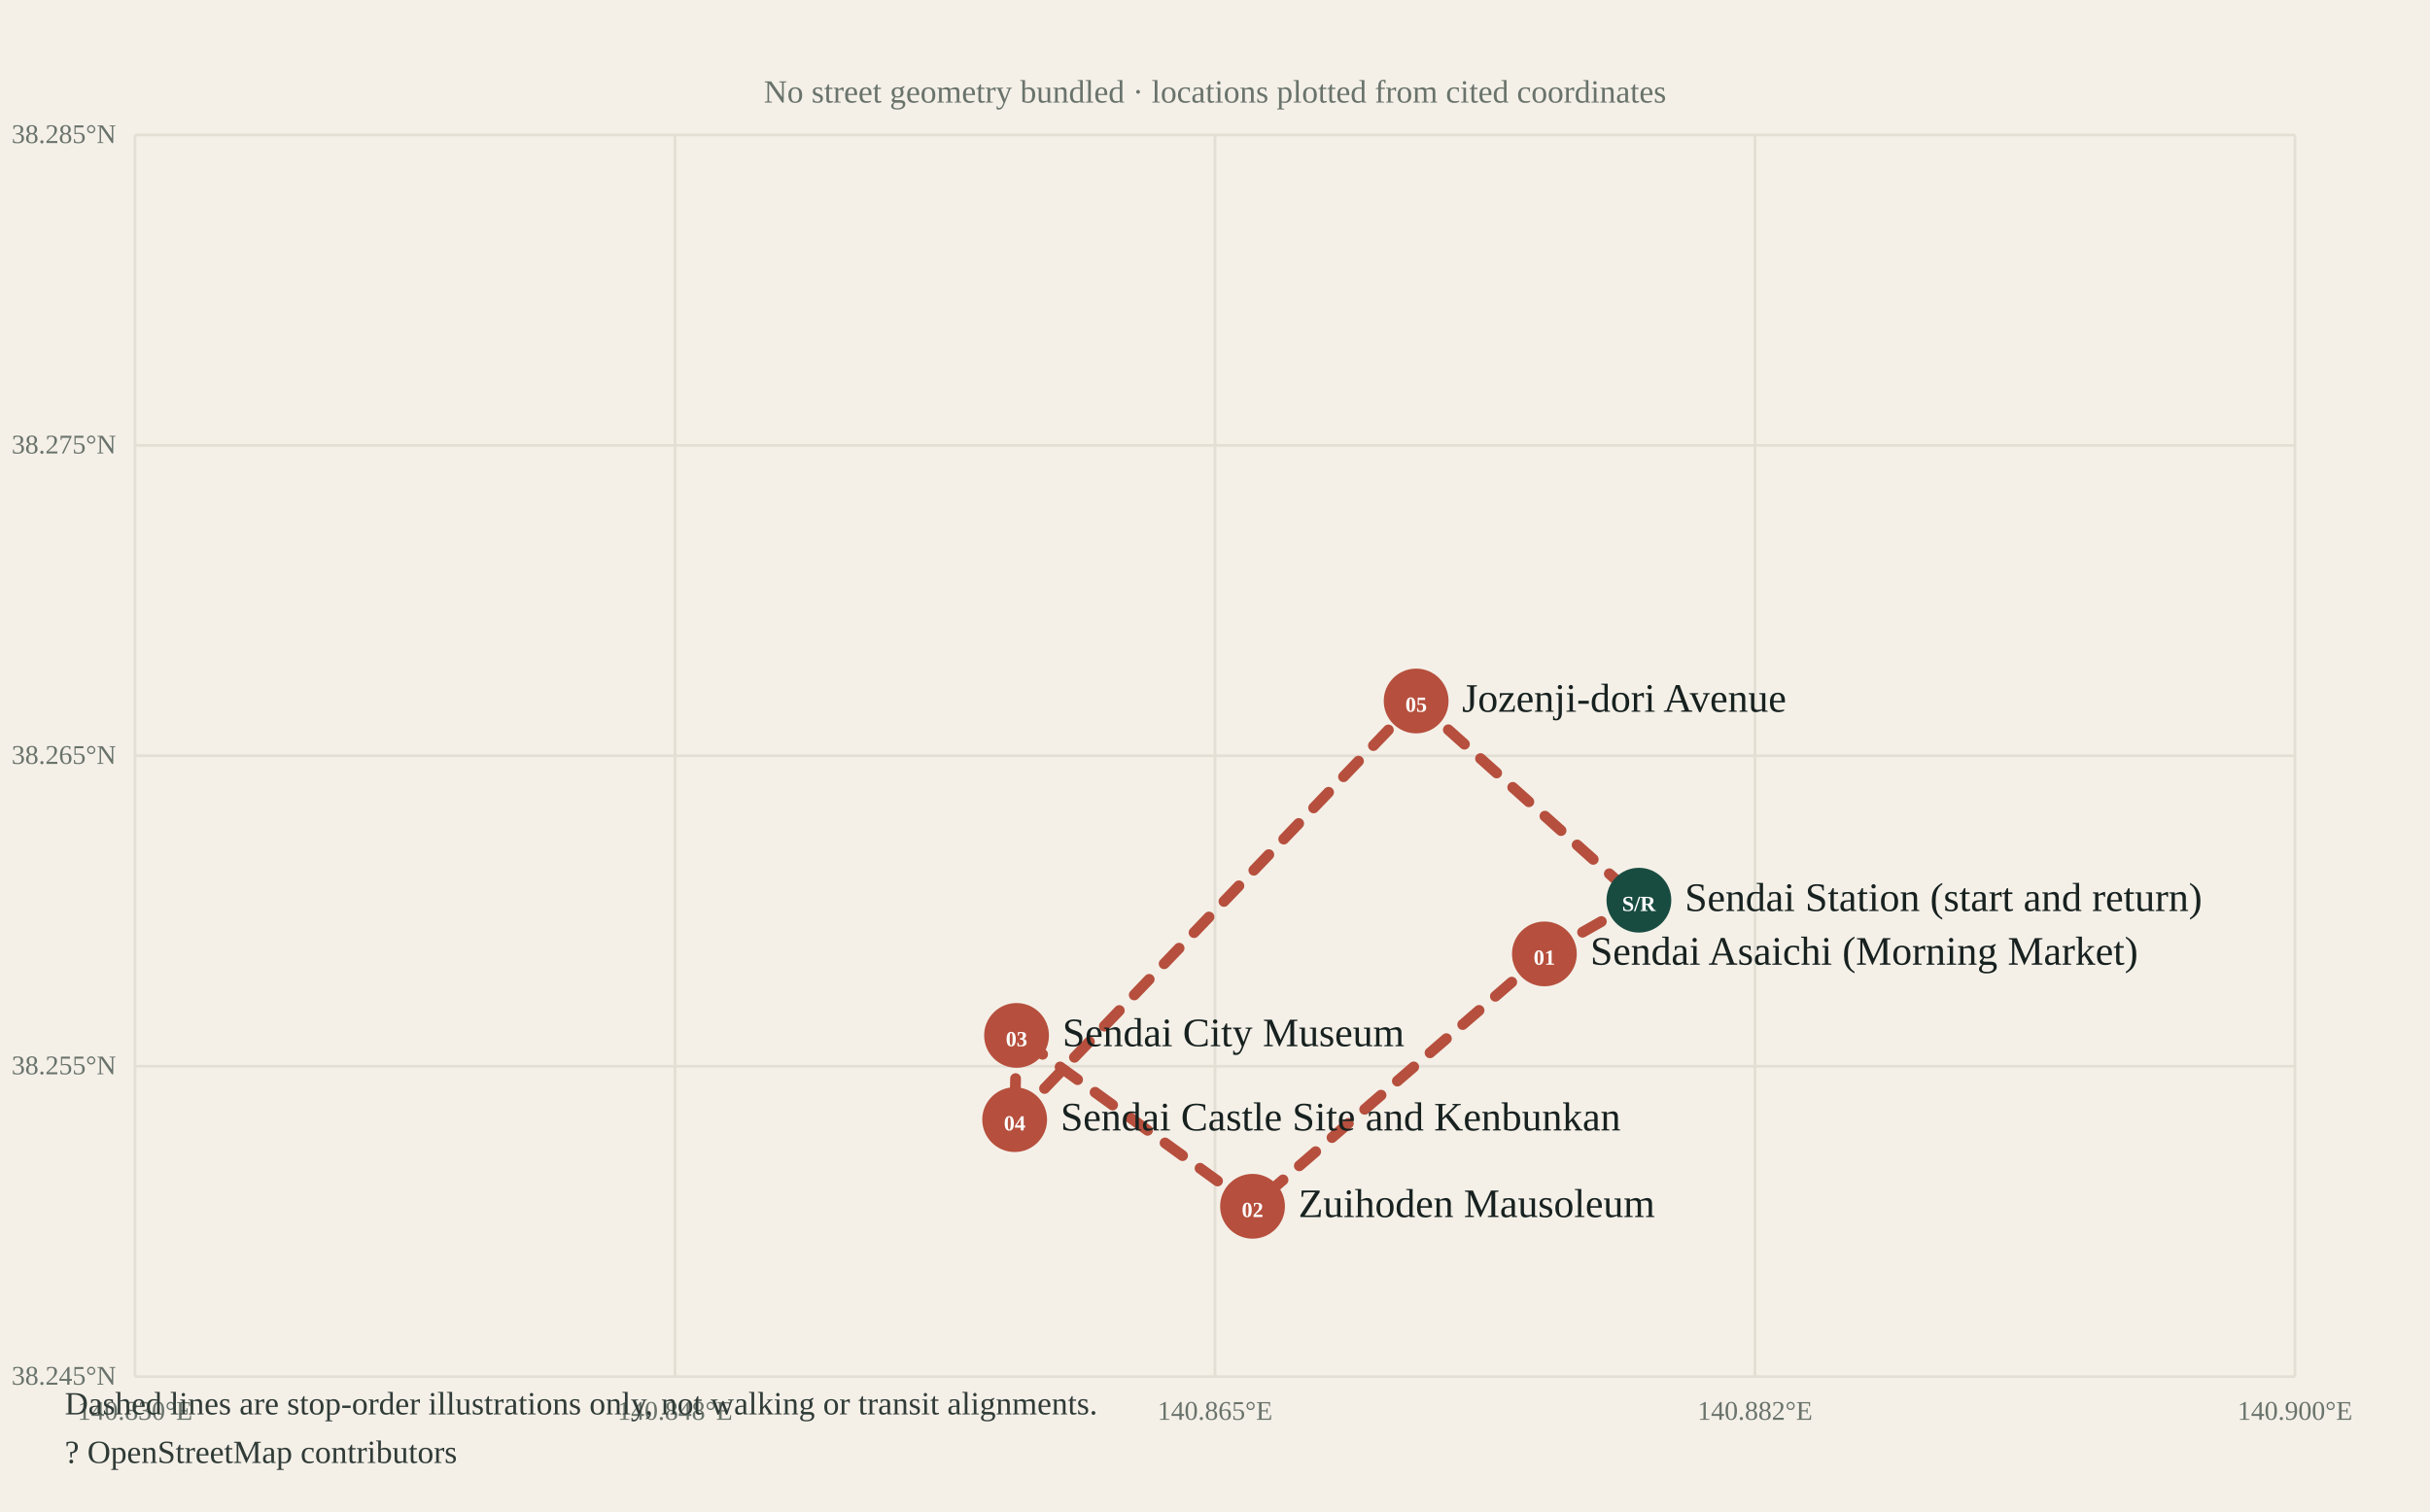
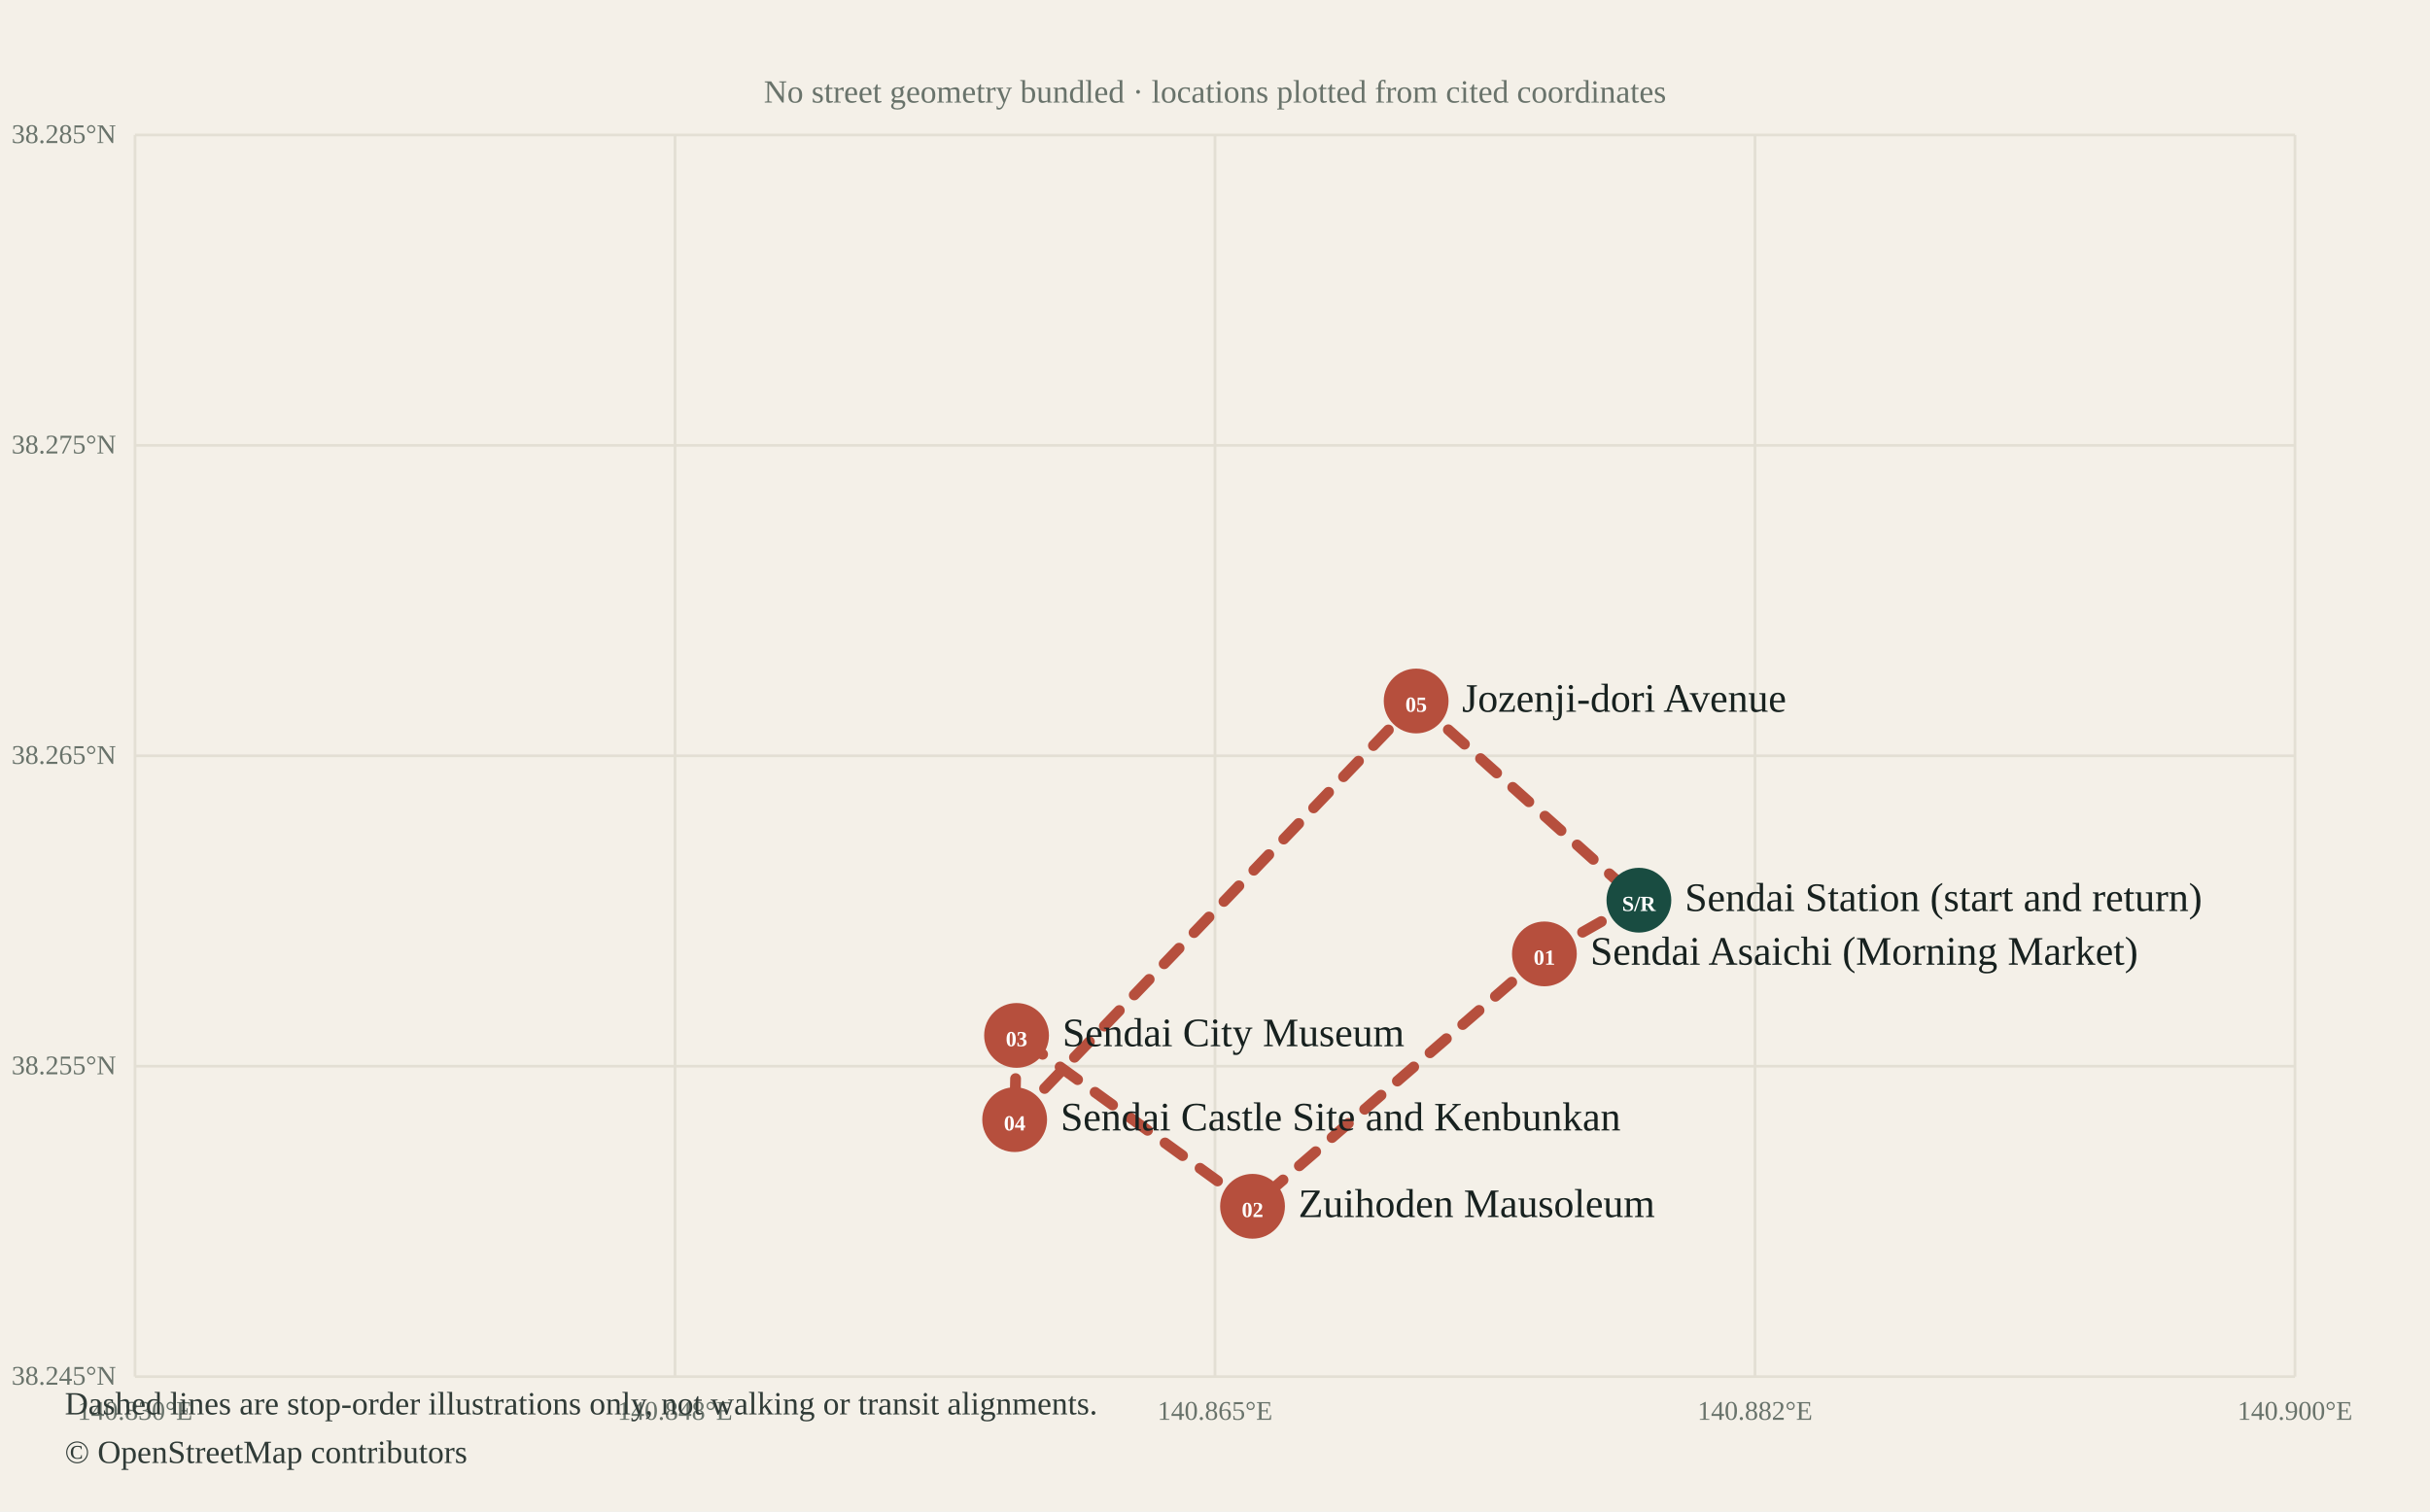
<svg xmlns="http://www.w3.org/2000/svg" viewBox="0 0 900 560" role="img" aria-labelledby="map-title map-desc">
  <rect width="100%" height="100%" fill="#f4f0e8" />
  <path d="M50.0 50V510 M50 50.0H850" stroke="#e3dfd4" stroke-width="1" />
  <text x="50.0" y="526" text-anchor="middle" font-size="10" fill="#69736b">140.830°E</text>
  <text x="43" y="53.0" text-anchor="end" font-size="10" fill="#69736b">38.285°N</text>
  <path d="M250.0 50V510 M50 165.0H850" stroke="#e3dfd4" stroke-width="1" />
  <text x="250.0" y="526" text-anchor="middle" font-size="10" fill="#69736b">140.848°E</text>
  <text x="43" y="168.0" text-anchor="end" font-size="10" fill="#69736b">38.275°N</text>
  <path d="M450.0 50V510 M50 280.0H850" stroke="#e3dfd4" stroke-width="1" />
  <text x="450.0" y="526" text-anchor="middle" font-size="10" fill="#69736b">140.865°E</text>
  <text x="43" y="283.0" text-anchor="end" font-size="10" fill="#69736b">38.265°N</text>
  <path d="M650.0 50V510 M50 395.0H850" stroke="#e3dfd4" stroke-width="1" />
  <text x="650.0" y="526" text-anchor="middle" font-size="10" fill="#69736b">140.882°E</text>
  <text x="43" y="398.0" text-anchor="end" font-size="10" fill="#69736b">38.255°N</text>
  <path d="M850.0 50V510 M50 510.0H850" stroke="#e3dfd4" stroke-width="1" />
  <text x="850.0" y="526" text-anchor="middle" font-size="10" fill="#69736b">140.900°E</text>
  <text x="43" y="513.0" text-anchor="end" font-size="10" fill="#69736b">38.245°N</text>
  <text x="450" y="38" text-anchor="middle" font-size="12" fill="#69736b">No street geometry bundled · locations plotted from cited coordinates</text>
  <polyline points="607.0,333.5 572.0,353.4" fill="none" stroke="#b64f3d" stroke-width="4" stroke-dasharray="8 8" stroke-linecap="round" stroke-linejoin="round" />
  <polyline points="572.0,353.4 463.9,446.9" fill="none" stroke="#b64f3d" stroke-width="4" stroke-dasharray="8 8" stroke-linecap="round" stroke-linejoin="round" />
  <polyline points="463.9,446.9 376.5,383.6" fill="none" stroke="#b64f3d" stroke-width="4" stroke-dasharray="8 8" stroke-linecap="round" stroke-linejoin="round" />
  <polyline points="376.5,383.6 375.8,414.8" fill="none" stroke="#b64f3d" stroke-width="4" stroke-dasharray="8 8" stroke-linecap="round" stroke-linejoin="round" />
  <polyline points="375.8,414.8 524.5,259.7" fill="none" stroke="#b64f3d" stroke-width="4" stroke-dasharray="8 8" stroke-linecap="round" stroke-linejoin="round" />
  <polyline points="524.5,259.7 607.0,333.5" fill="none" stroke="#b64f3d" stroke-width="4" stroke-dasharray="8 8" stroke-linecap="round" stroke-linejoin="round" />
  <g>
    <circle cx="607.0" cy="333.5" r="12" fill="#194c41" />
    <text x="607.0" y="337.5" text-anchor="middle" font-size="8" font-weight="700" fill="#fff">S/R</text>
    <text x="624.0" y="337.5" font-size="15" fill="#17211f">Sendai Station (start and return)</text>
  </g>
  <g>
    <circle cx="572.0" cy="353.4" r="12" fill="#b64f3d" />
    <text x="572.0" y="357.4" text-anchor="middle" font-size="8" font-weight="700" fill="#fff">01</text>
    <text x="589.0" y="357.4" font-size="15" fill="#17211f">Sendai Asaichi (Morning Market)</text>
  </g>
  <g>
    <circle cx="463.9" cy="446.9" r="12" fill="#b64f3d" />
    <text x="463.9" y="450.9" text-anchor="middle" font-size="8" font-weight="700" fill="#fff">02</text>
    <text x="480.9" y="450.9" font-size="15" fill="#17211f">Zuihoden Mausoleum</text>
  </g>
  <g>
    <circle cx="376.5" cy="383.6" r="12" fill="#b64f3d" />
    <text x="376.5" y="387.6" text-anchor="middle" font-size="8" font-weight="700" fill="#fff">03</text>
    <text x="393.5" y="387.6" font-size="15" fill="#17211f">Sendai City Museum</text>
  </g>
  <g>
    <circle cx="375.8" cy="414.8" r="12" fill="#b64f3d" />
    <text x="375.8" y="418.8" text-anchor="middle" font-size="8" font-weight="700" fill="#fff">04</text>
    <text x="392.8" y="418.8" font-size="15" fill="#17211f">Sendai Castle Site and Kenbunkan</text>
  </g>
  <g>
    <circle cx="524.5" cy="259.7" r="12" fill="#b64f3d" />
    <text x="524.5" y="263.7" text-anchor="middle" font-size="8" font-weight="700" fill="#fff">05</text>
    <text x="541.5" y="263.7" font-size="15" fill="#17211f">Jozenji-dori Avenue</text>
  </g>
  <text x="24" y="524" font-size="12" fill="#303b37">Dashed lines are stop-order illustrations only, not walking or transit alignments.</text>
-   <text x="24" y="542" font-size="12" fill="#303b37">? OpenStreetMap contributors</text>
+   <text x="24" y="542" font-size="12" fill="#303b37">© OpenStreetMap contributors</text>
</svg>
